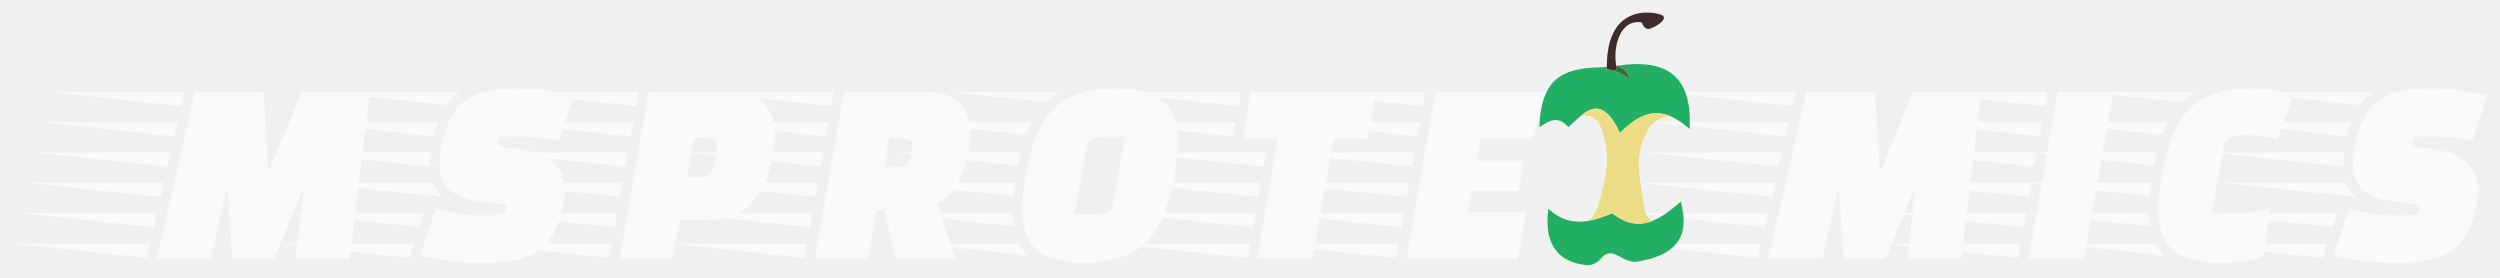
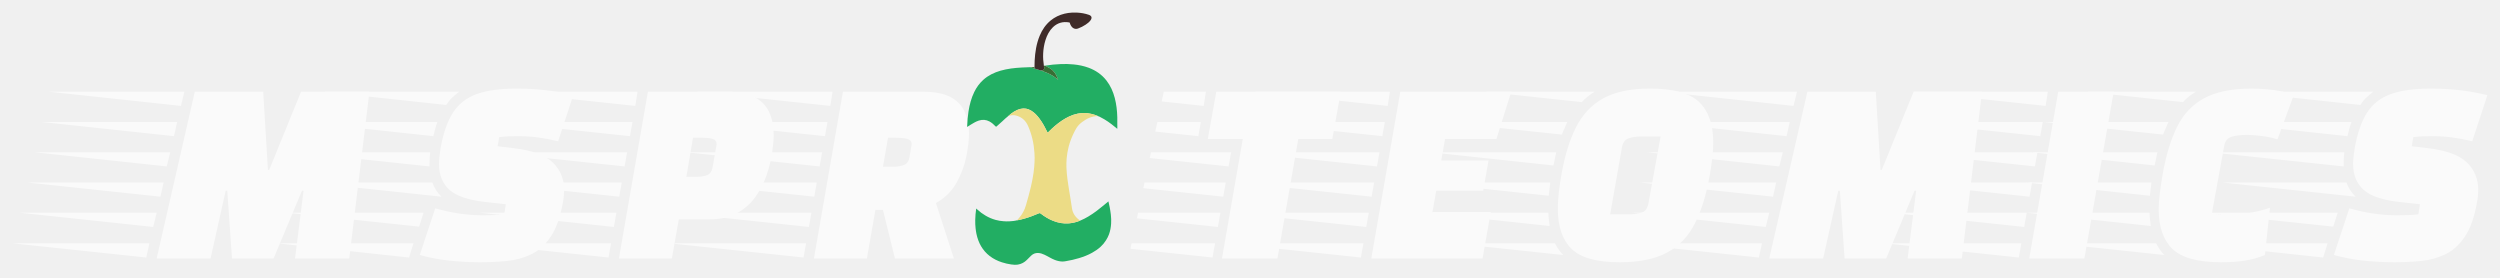
- <svg xmlns="http://www.w3.org/2000/svg" viewBox="-293.0 -820.0 7921.2 880.0">
-   <g fill="#fafafa">
+ <svg xmlns="http://www.w3.org/2000/svg" viewBox="-293.0 -820.0 7931.2 880.0">
+   <defs>
+     <mask id="slot">
+       <rect x="-293.0" y="-820.0" width="7931.2" height="880.0" fill="#fff" />
+       <polygon points="2979.3,-820.0 3461.0,-820.0 3273.9,60.0 2792.2,60.0" fill="#000" />
+     </mask>
+   </defs>
+   <g fill="#fafafa" mask="url(#slot)">
    <path d="M204.0 0.0 325.0 -529.0H542.0L557.0 -281.0H561.0L662.0 -529.0H879.0L815.0 0.0H643.0L670.0 -215.0H665.0L575.0 0.0H443.0L428.0 -215.0H423.0L375.0 0.0ZM281.0 -484.0 -138.0 -529.0H292.0ZM259.0 -388.0 -161.0 -433.0H269.0ZM236.0 -292.0 -184.0 -337.0H247.0ZM216.0 -196.0 -207.0 -241.0H226.0ZM193.0 -100.0 -230.0 -145.0H204.0ZM171.0 -3.0 -253.0 -48.0H181.0Z" />
    <path d="M1229.7 12.0Q1182.7 12.0 1134.2 7.0Q1085.7 2.0 1038.7 -11.0L1087.7 -159.0Q1165.7 -137.0 1237.7 -137.0Q1255.7 -137.0 1272.2 -137.5Q1288.7 -138.0 1306.7 -140.0L1311.7 -172.0L1248.7 -179.0Q1165.7 -188.0 1132.7 -218.0Q1099.7 -248.0 1099.7 -300.0Q1099.7 -311.0 1101.2 -324.0Q1102.7 -337.0 1104.7 -350.0Q1117.7 -422.0 1144.2 -463.0Q1170.7 -504.0 1219.2 -521.5Q1267.7 -539.0 1346.7 -539.0Q1441.7 -539.0 1525.7 -518.0L1477.7 -372.0Q1442.7 -380.0 1413.7 -384.0Q1384.7 -388.0 1350.7 -388.0Q1331.7 -388.0 1319.7 -387.5Q1307.7 -387.0 1290.7 -385.0L1285.7 -356.0L1335.7 -350.0Q1423.7 -340.0 1460.2 -305.0Q1496.7 -270.0 1496.7 -217.0Q1496.7 -208.0 1495.7 -198.0Q1494.7 -188.0 1492.7 -178.0Q1480.7 -109.0 1454.7 -70.0Q1428.7 -31.0 1392.7 -13.5Q1356.7 4.0 1314.7 8.0Q1272.7 12.0 1229.7 12.0ZM1122.7 -487.0 732.7 -529.0H1163.7Q1151.7 -520.0 1141.2 -510.0Q1130.7 -500.0 1122.7 -487.0ZM1081.7 -388.0 663.7 -433.0H1094.7Q1090.7 -423.0 1087.7 -411.5Q1084.7 -400.0 1081.7 -388.0ZM1069.7 -292.0 645.7 -337.0H1071.7Q1070.7 -328.0 1070.2 -318.5Q1069.7 -309.0 1069.7 -300.0ZM1107.7 -196.0 684.7 -241.0H1078.7Q1087.7 -215.0 1107.7 -196.0ZM1036.7 -101.0 619.7 -145.0H1050.7ZM1004.7 -3.0 586.7 -48.0H1018.7Z" />
    <path d="M1670.5 0.0 1762.5 -529.0H2016.5Q2071.5 -529.0 2103.0 -511.0Q2134.5 -493.0 2148.0 -462.5Q2161.5 -432.0 2161.5 -392.0Q2161.5 -369.0 2156.5 -335.0Q2151.5 -301.0 2139.0 -264.5Q2126.5 -228.0 2104.0 -196.0Q2081.5 -164.0 2045.5 -144.0Q2009.5 -124.0 1957.5 -124.0H1860.5L1838.5 0.0ZM1722.5 -484.0 1298.5 -529.0H1729.5ZM1705.5 -388.0 1281.5 -433.0H1713.5ZM1884.5 -259.0H1915.5Q1935.5 -259.0 1949.5 -264.0Q1963.5 -269.0 1967.5 -288.0L1979.5 -356.0Q1979.5 -358.0 1980.0 -359.5Q1980.5 -361.0 1980.5 -362.0Q1980.5 -376.0 1967.5 -379.5Q1954.5 -383.0 1937.5 -383.0H1905.5ZM1688.5 -292.0 1264.5 -337.0H1696.5ZM1671.5 -196.0 1247.5 -241.0H1679.5ZM1654.5 -100.0 1230.5 -145.0H1662.5ZM1637.5 -3.0 1213.5 -48.0H1645.5Z" />
    <path d="M2289.2 0.0 2381.2 -529.0H2635.2Q2691.2 -529.0 2722.7 -512.0Q2754.2 -495.0 2767.7 -465.0Q2781.2 -435.0 2781.2 -397.0Q2781.2 -367.0 2772.7 -324.0Q2764.2 -281.0 2741.7 -240.5Q2719.2 -200.0 2676.2 -176.0L2733.2 0.0H2546.2L2508.2 -154.0H2484.2L2457.2 0.0ZM2341.2 -484.0 1917.2 -529.0H2348.2ZM2324.2 -388.0 1900.2 -433.0H2332.2ZM2508.2 -291.0H2540.2Q2560.2 -291.0 2574.7 -296.5Q2589.2 -302.0 2592.2 -321.0L2598.2 -356.0Q2598.2 -358.0 2598.7 -359.5Q2599.2 -361.0 2599.2 -362.0Q2599.2 -376.0 2584.7 -379.5Q2570.2 -383.0 2546.2 -383.0H2524.2ZM2307.2 -292.0 1883.2 -337.0H2315.2ZM2290.2 -196.0 1866.2 -241.0H2298.2ZM2273.2 -100.0 1849.2 -145.0H2281.2ZM2256.2 -3.0 1832.2 -48.0H2264.2Z" />
-     <path d="M3142.0 12.0Q3033.0 12.0 2989.5 -30.5Q2946.0 -73.0 2946.0 -158.0Q2946.0 -181.0 2949.0 -208.0Q2952.0 -235.0 2957.0 -264.0Q2973.0 -356.0 3004.0 -417.0Q3035.0 -478.0 3091.0 -508.5Q3147.0 -539.0 3239.0 -539.0Q3349.0 -539.0 3394.0 -496.5Q3439.0 -454.0 3439.0 -368.0Q3439.0 -346.0 3436.0 -319.5Q3433.0 -293.0 3428.0 -264.0Q3412.0 -173.0 3381.0 -111.5Q3350.0 -50.0 3293.0 -19.0Q3236.0 12.0 3142.0 12.0ZM3022.0 -496.0 2715.0 -529.0H3063.0Q3039.0 -515.0 3022.0 -496.0ZM2959.0 -393.0 2581.0 -433.0H2976.0Q2972.0 -423.0 2967.5 -413.5Q2963.0 -404.0 2959.0 -393.0ZM3112.0 -140.0H3171.0Q3197.0 -140.0 3213.5 -146.0Q3230.0 -152.0 3234.0 -178.0L3272.0 -387.0H3211.0Q3187.0 -387.0 3170.0 -381.0Q3153.0 -375.0 3149.0 -350.0ZM2932.0 -295.0 2541.0 -337.0H2941.0ZM2917.0 -199.0 2523.0 -241.0H2922.0Q2921.0 -230.0 2919.5 -219.5Q2918.0 -209.0 2917.0 -199.0ZM2920.0 -103.0 2527.0 -145.0H2916.0Q2916.0 -134.0 2917.5 -123.5Q2919.0 -113.0 2920.0 -103.0ZM2963.0 -11.0 2614.0 -48.0H2937.0Q2942.0 -38.0 2948.5 -28.5Q2955.0 -19.0 2963.0 -11.0Z" />
-     <path d="M3689.7 0.0 3755.7 -379.0H3644.7L3671.7 -529.0H4066.7L4039.7 -379.0H3931.7L3865.7 0.0ZM3631.7 -484.0 3207.7 -529.0H3638.7ZM3614.7 -388.0 3190.7 -433.0H3622.7ZM3710.7 -292.0 3286.7 -337.0H3718.7ZM3693.7 -196.0 3269.7 -241.0H3701.7ZM3676.7 -100.0 3252.7 -145.0H3684.7ZM3659.7 -3.0 3235.7 -48.0H3667.7Z" />
-     <path d="M4163.5 0.0 4255.5 -529.0H4607.5L4560.5 -379.0H4397.5L4385.5 -311.0H4535.5L4518.5 -215.0H4369.5L4357.5 -147.0H4542.5L4516.5 0.0ZM4215.5 -484.0 3791.5 -529.0H4222.5ZM4198.5 -388.0 3774.5 -433.0H4206.5ZM4181.5 -292.0 3757.5 -337.0H4189.5ZM4164.5 -196.0 3740.5 -241.0H4172.5ZM4147.5 -100.0 3723.5 -145.0H4155.5ZM4130.5 -3.0 3706.5 -48.0H4138.5Z" />
-     <path d="M5309.9 0.0 5430.9 -529.0H5647.9L5662.9 -281.0H5666.9L5767.9 -529.0H5984.9L5920.9 0.0H5748.9L5775.9 -215.0H5770.9L5680.9 0.0H5548.9L5533.9 -215.0H5528.9L5480.9 0.0ZM5386.9 -484.0 4967.9 -529.0H5397.9ZM5364.9 -388.0 4944.9 -433.0H5374.9ZM5341.9 -292.0 4921.9 -337.0H5352.9ZM5321.9 -196.0 4898.9 -241.0H5331.9ZM5298.9 -100.0 4875.9 -145.0H5309.9ZM5276.9 -3.0 4852.9 -48.0H5286.9Z" />
-     <path d="M6134.7 0.0 6226.7 -529.0H6402.7L6309.7 0.0ZM6186.7 -484.0 5762.7 -529.0H6193.7ZM6169.7 -388.0 5745.7 -433.0H6177.7ZM6152.7 -292.0 5728.7 -337.0H6160.7ZM6135.7 -196.0 5711.7 -241.0H6143.7ZM6118.7 -100.0 5694.7 -145.0H6126.7ZM6101.7 -3.0 5677.7 -48.0H6109.7Z" />
-     <path d="M6743.4 12.0Q6633.4 12.0 6589.4 -30.0Q6545.4 -72.0 6545.4 -156.0Q6545.4 -179.0 6548.9 -206.5Q6552.4 -234.0 6557.4 -264.0Q6573.4 -356.0 6603.4 -417.0Q6633.4 -478.0 6689.9 -508.5Q6746.4 -539.0 6840.4 -539.0Q6859.4 -539.0 6885.9 -537.0Q6912.4 -535.0 6936.4 -530.0Q6960.4 -525.0 6973.4 -517.0L6922.4 -378.0Q6895.4 -386.0 6868.9 -389.0Q6842.4 -392.0 6827.4 -392.0Q6792.4 -392.0 6774.9 -385.5Q6757.4 -379.0 6753.4 -358.0L6714.4 -144.0Q6730.4 -140.0 6743.4 -139.5Q6756.4 -139.0 6769.4 -139.0Q6801.4 -139.0 6835.9 -145.0Q6870.4 -151.0 6898.4 -161.0L6882.4 -11.0Q6851.4 2.0 6817.9 7.0Q6784.4 12.0 6743.4 12.0ZM6622.4 -496.0 6315.4 -529.0H6663.4Q6639.4 -515.0 6622.4 -496.0ZM6559.4 -393.0 6181.4 -433.0H6576.4Q6572.4 -423.0 6567.9 -413.5Q6563.4 -404.0 6559.4 -393.0ZM6532.4 -295.0 6141.4 -337.0H6541.4ZM6517.4 -199.0 6123.4 -241.0H6522.4Q6521.4 -230.0 6519.9 -219.5Q6518.4 -209.0 6517.4 -199.0ZM6520.4 -103.0 6127.4 -145.0H6516.4Q6516.4 -134.0 6517.9 -123.5Q6519.4 -113.0 6520.4 -103.0ZM6563.4 -11.0 6214.4 -48.0H6537.4Q6542.4 -38.0 6548.9 -28.5Q6555.4 -19.0 6563.4 -11.0Z" />
-     <path d="M7292.2 12.0Q7245.2 12.0 7196.7 7.0Q7148.2 2.0 7101.2 -11.0L7150.2 -159.0Q7228.2 -137.0 7300.2 -137.0Q7318.2 -137.0 7334.7 -137.5Q7351.2 -138.0 7369.2 -140.0L7374.2 -172.0L7311.2 -179.0Q7228.2 -188.0 7195.2 -218.0Q7162.2 -248.0 7162.2 -300.0Q7162.2 -311.0 7163.7 -324.0Q7165.2 -337.0 7167.2 -350.0Q7180.2 -422.0 7206.7 -463.0Q7233.2 -504.0 7281.7 -521.5Q7330.2 -539.0 7409.2 -539.0Q7504.2 -539.0 7588.2 -518.0L7540.2 -372.0Q7505.2 -380.0 7476.2 -384.0Q7447.2 -388.0 7413.2 -388.0Q7394.2 -388.0 7382.2 -387.5Q7370.2 -387.0 7353.2 -385.0L7348.2 -356.0L7398.2 -350.0Q7486.2 -340.0 7522.7 -305.0Q7559.2 -270.0 7559.2 -217.0Q7559.2 -208.0 7558.2 -198.0Q7557.2 -188.0 7555.2 -178.0Q7543.2 -109.0 7517.2 -70.0Q7491.2 -31.0 7455.2 -13.5Q7419.2 4.0 7377.2 8.0Q7335.2 12.0 7292.2 12.0ZM7185.2 -487.0 6795.2 -529.0H7226.2Q7214.2 -520.0 7203.7 -510.0Q7193.2 -500.0 7185.2 -487.0ZM7144.2 -388.0 6726.2 -433.0H7157.2Q7153.2 -423.0 7150.2 -411.5Q7147.2 -400.0 7144.2 -388.0ZM7132.2 -292.0 6708.2 -337.0H7134.2Q7133.2 -328.0 7132.7 -318.5Q7132.2 -309.0 7132.2 -300.0ZM7170.2 -196.0 6747.2 -241.0H7141.2Q7150.2 -215.0 7170.2 -196.0ZM7099.2 -101.0 6682.2 -145.0H7113.2ZM7067.2 -3.0 6649.2 -48.0H7081.2Z" />
+     <path d="M3583.7 0.0 3649.7 -379.0H3538.7L3565.7 -529.0H3960.7L3933.7 -379.0H3825.7L3759.7 0.0ZM3525.7 -484.0 3101.7 -529.0H3532.7ZM3508.7 -388.0 3084.7 -433.0H3516.7ZM3604.7 -292.0 3180.7 -337.0H3612.7ZM3587.7 -196.0 3163.7 -241.0H3595.7ZM3570.7 -100.0 3146.7 -145.0H3578.7ZM3553.7 -3.0 3129.7 -48.0H3561.7Z" />
+     <path d="M4057.4 0.0 4149.4 -529.0H4501.4L4454.4 -379.0H4291.4L4279.4 -311.0H4429.4L4412.4 -215.0H4263.4L4251.4 -147.0H4436.4L4410.4 0.0ZM4109.4 -484.0 3685.4 -529.0H4116.4ZM4092.4 -388.0 3668.4 -433.0H4100.4ZM4075.4 -292.0 3651.4 -337.0H4083.4ZM4058.4 -196.0 3634.4 -241.0H4066.4ZM4041.4 -100.0 3617.4 -145.0H4049.4ZM4024.4 -3.0 3600.4 -48.0H4032.4Z" />
+     <path d="M4845.2 12.0Q4736.2 12.0 4692.7 -30.5Q4649.2 -73.0 4649.2 -158.0Q4649.2 -181.0 4652.2 -208.0Q4655.2 -235.0 4660.2 -264.0Q4676.2 -356.0 4707.2 -417.0Q4738.2 -478.0 4794.2 -508.5Q4850.2 -539.0 4942.2 -539.0Q5052.2 -539.0 5097.2 -496.5Q5142.2 -454.0 5142.2 -368.0Q5142.2 -346.0 5139.2 -319.5Q5136.2 -293.0 5131.2 -264.0Q5115.2 -173.0 5084.2 -111.5Q5053.2 -50.0 4996.2 -19.0Q4939.2 12.0 4845.2 12.0ZM4725.2 -496.0 4418.2 -529.0H4766.2Q4742.2 -515.0 4725.2 -496.0ZM4662.2 -393.0 4284.2 -433.0H4679.2Q4675.2 -423.0 4670.7 -413.5Q4666.2 -404.0 4662.2 -393.0ZM4815.2 -140.0H4874.2Q4900.2 -140.0 4916.7 -146.0Q4933.2 -152.0 4937.2 -178.0L4975.2 -387.0H4914.2Q4890.2 -387.0 4873.2 -381.0Q4856.2 -375.0 4852.2 -350.0ZM4635.2 -295.0 4244.2 -337.0H4644.2ZM4620.2 -199.0 4226.2 -241.0H4625.2Q4624.2 -230.0 4622.7 -219.5Q4621.2 -209.0 4620.2 -199.0ZM4623.2 -103.0 4230.2 -145.0H4619.2Q4619.2 -134.0 4620.7 -123.5Q4622.2 -113.0 4623.2 -103.0ZM4666.2 -11.0 4317.2 -48.0H4640.2Q4645.2 -38.0 4651.7 -28.5Q4658.2 -19.0 4666.2 -11.0Z" />
+     <path d="M5319.9 0.0 5440.9 -529.0H5657.9L5672.9 -281.0H5676.9L5777.9 -529.0H5994.9L5930.9 0.0H5758.9L5785.9 -215.0H5780.9L5690.9 0.0H5558.9L5543.9 -215.0H5538.9L5490.9 0.0ZM5396.9 -484.0 4977.9 -529.0H5407.9ZM5374.9 -388.0 4954.9 -433.0H5384.9ZM5351.9 -292.0 4931.9 -337.0H5362.9ZM5331.9 -196.0 4908.9 -241.0H5341.9ZM5308.9 -100.0 4885.9 -145.0H5319.9ZM5286.9 -3.0 4862.9 -48.0H5296.9Z" />
+     <path d="M6144.7 0.0 6236.7 -529.0H6412.7L6319.7 0.0ZM6196.7 -484.0 5772.7 -529.0H6203.7ZM6179.7 -388.0 5755.7 -433.0H6187.7ZM6162.7 -292.0 5738.7 -337.0H6170.7ZM6145.7 -196.0 5721.7 -241.0H6153.7ZM6128.7 -100.0 5704.7 -145.0H6136.7ZM6111.7 -3.0 5687.7 -48.0H6119.7Z" />
+     <path d="M6753.4 12.0Q6643.4 12.0 6599.4 -30.0Q6555.4 -72.0 6555.4 -156.0Q6555.4 -179.0 6558.9 -206.5Q6562.4 -234.0 6567.4 -264.0Q6583.4 -356.0 6613.4 -417.0Q6643.4 -478.0 6699.9 -508.5Q6756.4 -539.0 6850.4 -539.0Q6869.4 -539.0 6895.9 -537.0Q6922.4 -535.0 6946.4 -530.0Q6970.4 -525.0 6983.4 -517.0L6932.4 -378.0Q6905.4 -386.0 6878.9 -389.0Q6852.4 -392.0 6837.4 -392.0Q6802.4 -392.0 6784.9 -385.5Q6767.4 -379.0 6763.4 -358.0L6724.4 -144.0Q6740.4 -140.0 6753.4 -139.5Q6766.4 -139.0 6779.4 -139.0Q6811.4 -139.0 6845.9 -145.0Q6880.4 -151.0 6908.4 -161.0L6892.4 -11.0Q6861.4 2.0 6827.9 7.0Q6794.4 12.0 6753.4 12.0ZM6632.4 -496.0 6325.4 -529.0H6673.4Q6649.4 -515.0 6632.4 -496.0ZM6569.4 -393.0 6191.4 -433.0H6586.4Q6582.4 -423.0 6577.9 -413.5Q6573.4 -404.0 6569.4 -393.0ZM6542.4 -295.0 6151.4 -337.0H6551.4ZM6527.4 -199.0 6133.4 -241.0H6532.4Q6531.4 -230.0 6529.9 -219.5Q6528.4 -209.0 6527.4 -199.0ZM6530.4 -103.0 6137.4 -145.0H6526.4Q6526.4 -134.0 6527.9 -123.5Q6529.4 -113.0 6530.4 -103.0ZM6573.4 -11.0 6224.4 -48.0H6547.4Q6552.4 -38.0 6558.9 -28.5Q6565.4 -19.0 6573.4 -11.0Z" />
+     <path d="M7302.2 12.0Q7255.2 12.0 7206.7 7.0Q7158.2 2.0 7111.2 -11.0L7160.2 -159.0Q7238.2 -137.0 7310.2 -137.0Q7328.2 -137.0 7344.7 -137.5Q7361.2 -138.0 7379.2 -140.0L7384.2 -172.0L7321.2 -179.0Q7238.2 -188.0 7205.2 -218.0Q7172.2 -248.0 7172.2 -300.0Q7172.2 -311.0 7173.7 -324.0Q7175.2 -337.0 7177.2 -350.0Q7190.2 -422.0 7216.7 -463.0Q7243.2 -504.0 7291.7 -521.5Q7340.2 -539.0 7419.2 -539.0Q7514.2 -539.0 7598.2 -518.0L7550.2 -372.0Q7515.2 -380.0 7486.2 -384.0Q7457.2 -388.0 7423.2 -388.0Q7404.2 -388.0 7392.2 -387.5Q7380.2 -387.0 7363.2 -385.0L7358.2 -356.0L7408.2 -350.0Q7496.2 -340.0 7532.7 -305.0Q7569.2 -270.0 7569.2 -217.0Q7569.2 -208.0 7568.2 -198.0Q7567.2 -188.0 7565.2 -178.0Q7553.2 -109.0 7527.2 -70.0Q7501.2 -31.0 7465.2 -13.5Q7429.2 4.0 7387.2 8.0Q7345.2 12.0 7302.2 12.0ZM7195.2 -487.0 6805.2 -529.0H7236.2Q7224.2 -520.0 7213.7 -510.0Q7203.2 -500.0 7195.2 -487.0ZM7154.2 -388.0 6736.2 -433.0H7167.2Q7163.2 -423.0 7160.2 -411.5Q7157.2 -400.0 7154.2 -388.0ZM7142.2 -292.0 6718.2 -337.0H7144.2Q7143.2 -328.0 7142.7 -318.5Q7142.2 -309.0 7142.2 -300.0ZM7180.2 -196.0 6757.2 -241.0H7151.2Q7160.2 -215.0 7180.2 -196.0ZM7109.2 -101.0 6692.2 -145.0H7123.2ZM7077.2 -3.0 6659.2 -48.0H7091.2Z" />
  </g>
  <g>
-     <path fill="#22ae63" d="M5060.9 -424.6V-412.0C5060.6 -411.9 5060.4 -411.9 5060.1 -411.8C5058.0 -413.6 5055.8 -415.3 5053.7 -417.1C5039.5 -429.0 5024.5 -439.7 5007.9 -448.0C5005.0 -449.4 5002.2 -451.1 4999.0 -451.8C4998.8 -452.3 4998.3 -452.3 4997.8 -452.5C4991.6 -455.1 4985.1 -457.2 4978.5 -458.7C4964.2 -462.0 4949.8 -462.4 4935.4 -459.5C4916.8 -455.7 4900.2 -447.5 4884.7 -437.0C4869.2 -426.6 4855.3 -414.4 4842.3 -401.1C4839.9 -398.8 4839.9 -398.8 4838.4 -401.8C4831.5 -416.2 4823.8 -430.3 4814.3 -443.2C4807.0 -453.1 4798.8 -462.1 4788.3 -468.6C4777.6 -475.2 4766.2 -477.5 4753.8 -474.6C4738.7 -470.9 4726.6 -462.1 4715.1 -452.1C4708.1 -446.7 4701.9 -440.5 4695.4 -434.5C4689.6 -429.2 4683.7 -423.8 4677.7 -418.7C4676.6 -417.8 4676.0 -417.8 4675.0 -418.8C4669.1 -425.0 4662.8 -430.6 4655.3 -434.7C4644.4 -440.5 4633.2 -441.2 4621.5 -437.5C4611.8 -434.3 4603.1 -428.9 4594.5 -423.6C4591.1 -421.5 4587.9 -419.0 4584.2 -417.3V-418.2C4584.8 -418.8 4584.6 -419.5 4584.6 -420.2C4585.1 -435.8 4586.5 -451.3 4588.9 -466.8C4592.2 -488.0 4597.6 -508.7 4607.1 -528.1C4614.1 -542.7 4623.4 -555.6 4635.4 -566.5C4651.3 -580.8 4669.9 -589.8 4690.2 -595.7C4712.2 -602.0 4734.8 -604.6 4757.6 -605.8C4766.6 -606.3 4775.7 -606.6 4784.7 -606.9C4789.1 -605.1 4793.7 -604.0 4798.2 -602.6C4804.8 -600.5 4811.5 -598.5 4818.1 -596.5C4821.4 -595.3 4824.8 -594.0 4828.1 -592.8C4841.2 -588.1 4853.7 -582.2 4864.7 -573.7C4867.6 -571.5 4870.3 -569.1 4873.1 -566.7C4872.5 -568.8 4871.8 -570.7 4871.0 -572.7C4866.2 -585.5 4858.8 -596.3 4846.9 -603.5C4841.9 -606.5 4836.6 -608.9 4831.6 -611.7C4832.1 -611.8 4832.6 -611.8 4833.1 -611.9C4849.0 -614.5 4865.0 -616.1 4881.1 -616.7C4894.9 -617.3 4908.7 -617.1 4922.5 -615.6C4938.6 -614.0 4954.4 -610.8 4969.6 -605.2C4992.2 -596.8 5011.4 -583.8 5026.2 -564.8C5039.2 -548.2 5047.5 -529.3 5052.8 -509.1C5058.1 -489.0 5060.3 -468.5 5060.9 -447.8C5060.9 -440.0 5060.9 -432.3 5060.9 -424.6" />
-     <path fill="#22ae63" d="M4943.1 -120.1C4952.0 -123.7 4960.4 -128.0 4968.6 -132.9C4978.4 -138.7 4987.7 -145.1 4996.7 -152.0C5004.4 -157.7 5011.8 -163.7 5019.1 -169.9C5023.3 -173.5 5027.6 -176.9 5031.8 -180.5C5032.7 -181.2 5032.7 -180.9 5032.9 -180.0C5034.5 -174.3 5035.5 -168.4 5036.7 -162.6C5038.3 -154.6 5039.5 -146.6 5040.4 -138.5C5041.5 -129.2 5041.8 -119.9 5041.3 -110.5C5040.6 -98.9 5038.5 -87.4 5034.4 -76.4C5032.0 -69.8 5028.8 -63.5 5025.0 -57.6C5020.1 -49.9 5014.3 -43.0 5007.6 -36.9C4999.4 -29.5 4990.4 -23.3 4980.7 -18.0C4967.6 -10.7 4953.7 -5.4 4939.5 -1.1C4925.8 3.1 4911.9 6.1 4897.9 8.5C4894.1 9.1 4890.3 9.8 4886.4 9.7C4878.2 9.5 4870.4 7.6 4862.7 4.7C4851.1 0.2 4840.8 -6.8 4829.6 -12.0C4823.4 -14.9 4817.1 -17.0 4810.2 -17.4C4801.4 -18.0 4794.0 -15.0 4787.7 -9.1C4783.0 -4.6 4778.5 0.1 4773.9 4.7C4766.0 12.3 4756.9 17.5 4746.0 19.3C4738.8 20.5 4731.6 20.1 4724.4 19.0C4714.4 17.6 4704.5 15.3 4694.9 12.2C4680.8 7.7 4667.8 1.2 4656.0 -7.8C4644.9 -16.3 4635.9 -26.7 4628.8 -38.8C4621.6 -51.0 4617.1 -64.1 4614.1 -77.8C4612.7 -83.8 4611.9 -89.9 4611.3 -96.0C4610.4 -104.6 4609.9 -113.2 4610.1 -121.9C4610.4 -134.0 4611.3 -146.1 4613.2 -158.5C4614.7 -157.2 4616.0 -156.0 4617.2 -154.9C4625.1 -147.7 4633.5 -141.4 4642.7 -136.1C4653.0 -130.0 4663.9 -125.3 4675.5 -122.2C4683.3 -120.1 4691.3 -118.8 4699.4 -118.2C4706.1 -117.6 4712.7 -117.5 4719.4 -117.9C4727.2 -118.4 4735.1 -119.0 4742.8 -121.1C4743.7 -121.2 4744.7 -121.3 4745.7 -121.5C4752.7 -122.9 4759.7 -124.6 4766.6 -126.6C4774.5 -128.9 4782.3 -131.5 4790.1 -134.4C4797.6 -137.2 4805.1 -140.2 4812.4 -143.4C4814.6 -144.4 4815.9 -144.0 4817.6 -142.6C4829.9 -133.1 4843.1 -125.0 4857.6 -119.3C4873.6 -113.0 4890.1 -110.0 4907.3 -111.4C4919.7 -112.4 4931.6 -115.5 4943.1 -120.1" />
-     <path fill="#ecdc86" d="M4943.1 -120.1C4931.6 -115.5 4919.7 -112.4 4907.3 -111.4C4890.1 -110.0 4873.6 -113.0 4857.6 -119.3C4843.1 -125.0 4829.9 -133.1 4817.6 -142.6C4815.9 -144.0 4814.6 -144.4 4812.4 -143.4C4805.1 -140.2 4797.6 -137.2 4790.1 -134.4C4782.3 -131.5 4774.5 -128.9 4766.6 -126.6C4759.7 -124.6 4752.7 -122.9 4745.7 -121.5C4744.7 -121.3 4743.7 -121.2 4742.8 -121.1C4745.2 -123.9 4747.6 -126.7 4750.0 -129.5C4759.9 -140.9 4766.8 -153.9 4770.9 -168.3C4776.4 -188.1 4782.3 -207.8 4786.9 -227.9C4790.3 -242.6 4793.3 -257.4 4795.3 -272.4C4796.7 -283.2 4797.6 -294.0 4798.3 -304.8C4798.9 -314.8 4798.7 -324.7 4798.1 -334.6C4796.2 -364.6 4789.6 -393.6 4777.5 -421.1C4770.2 -437.5 4757.6 -448.8 4739.9 -453.4C4732.2 -455.4 4724.5 -454.8 4716.9 -452.5C4716.3 -452.3 4715.8 -451.9 4715.1 -452.1C4726.6 -462.1 4738.7 -470.9 4753.8 -474.6C4766.2 -477.5 4777.6 -475.2 4788.2 -468.6C4798.8 -462.1 4807.0 -453.1 4814.3 -443.2C4823.8 -430.3 4831.5 -416.2 4838.4 -401.8C4839.9 -398.8 4839.9 -398.8 4842.2 -401.1C4855.3 -414.4 4869.2 -426.6 4884.7 -437.0C4900.2 -447.5 4916.8 -455.7 4935.4 -459.4C4949.8 -462.4 4964.2 -462.0 4978.5 -458.7C4985.1 -457.2 4991.5 -455.1 4997.8 -452.5C4998.3 -452.3 4998.8 -452.3 4999.0 -451.7C4980.6 -451.4 4964.6 -444.4 4950.1 -433.5C4943.1 -428.3 4936.9 -422.3 4932.1 -415.0C4928.1 -408.9 4924.9 -402.4 4921.8 -395.8C4915.4 -382.4 4910.1 -368.6 4906.4 -354.2C4903.2 -341.9 4901.2 -329.5 4900.2 -316.8C4899.4 -307.0 4899.2 -297.2 4899.6 -287.4C4900.0 -275.4 4901.2 -263.4 4902.7 -251.5C4905.3 -231.4 4908.8 -211.6 4912.1 -191.7C4913.9 -180.6 4915.4 -169.5 4917.1 -158.5C4919.7 -142.4 4928.6 -130.4 4941.6 -121.2C4942.1 -120.8 4942.6 -120.5 4943.1 -120.1" />
-     <path fill="#3f2b29" d="M4917.2 -780.0 4932.9 -780.0C4945.7 -779.4 4958.1 -777.3 4970.2 -773.1C4979.6 -770.0 4981.6 -763.8 4976.0 -755.7C4972.0 -750.0 4966.4 -745.8 4960.7 -741.9C4953.2 -736.9 4945.1 -732.9 4936.7 -729.7C4927.8 -726.3 4919.4 -729.6 4914.0 -738.4C4912.3 -741.2 4911.0 -744.1 4910.1 -747.3C4909.8 -748.2 4909.5 -748.6 4908.5 -748.8C4888.8 -752.3 4871.4 -747.7 4856.8 -733.8C4844.9 -722.4 4837.9 -708.2 4833.0 -692.7C4828.5 -678.8 4826.3 -664.5 4825.6 -650.0C4825.0 -637.0 4825.9 -624.2 4827.9 -611.4C4828.3 -609.2 4828.8 -607.0 4829.1 -604.8C4829.3 -602.1 4828.5 -599.7 4826.2 -598.0C4823.7 -596.3 4820.9 -596.6 4818.1 -596.5C4811.5 -598.5 4804.9 -600.5 4798.3 -602.6C4798.2 -604.1 4798.2 -605.7 4798.1 -607.3C4798.2 -614.1 4798.3 -620.9 4798.6 -627.8C4800.1 -654.9 4804.2 -681.4 4814.7 -706.6C4822.5 -725.4 4833.5 -741.9 4849.3 -754.9C4862.3 -765.6 4877.1 -772.6 4893.4 -776.6C4901.3 -778.5 4909.2 -779.6 4917.2 -780.0" />
-     <path fill="#386e35" d="M4818.0 -596.5C4820.8 -596.5 4823.7 -596.2 4826.1 -598.0C4828.5 -599.7 4829.3 -602.1 4829.0 -604.8C4828.8 -607.0 4828.3 -609.2 4827.9 -611.4C4829.1 -611.5 4830.4 -611.6 4831.6 -611.7C4836.6 -608.9 4841.9 -606.5 4846.8 -603.5C4858.8 -596.3 4866.2 -585.5 4871.0 -572.7C4871.8 -570.7 4872.5 -568.8 4873.1 -566.7C4870.3 -569.1 4867.5 -571.5 4864.7 -573.7C4853.6 -582.2 4841.2 -588.1 4828.1 -592.8C4824.8 -594.0 4821.4 -595.3 4818.0 -596.5" />
-     <path fill="#386e35" d="M4798.1 -607.2C4798.2 -605.7 4798.2 -604.1 4798.3 -602.5C4793.8 -604.0 4789.1 -605.1 4784.7 -606.9C4789.2 -607.0 4793.7 -607.1 4798.1 -607.2" />
+     <path fill="#22ae63" d="M3251.7 -424.6V-412.0C3251.4 -411.9 3251.1 -411.9 3250.9 -411.8C3248.7 -413.6 3246.6 -415.3 3244.4 -417.1C3230.2 -429.0 3215.2 -439.7 3198.6 -448.0C3195.8 -449.4 3193.0 -451.1 3189.8 -451.8C3189.5 -452.3 3189.0 -452.3 3188.6 -452.5C3182.3 -455.1 3175.9 -457.2 3169.3 -458.7C3154.9 -462.0 3140.6 -462.4 3126.1 -459.5C3107.6 -455.7 3091.0 -447.5 3075.4 -437.0C3060.0 -426.6 3046.1 -414.4 3033.0 -401.1C3030.7 -398.8 3030.6 -398.8 3029.2 -401.8C3022.2 -416.2 3014.6 -430.3 3005.0 -443.2C2997.7 -453.1 2989.6 -462.1 2979.0 -468.6C2968.3 -475.2 2956.9 -477.5 2944.6 -474.6C2929.5 -470.9 2917.3 -462.1 2905.9 -452.1C2898.9 -446.7 2892.6 -440.5 2886.1 -434.5C2880.3 -429.2 2874.5 -423.8 2868.4 -418.7C2867.3 -417.8 2866.7 -417.8 2865.7 -418.8C2859.9 -425.0 2853.6 -430.6 2846.0 -434.7C2835.2 -440.5 2823.9 -441.2 2812.3 -437.5C2802.5 -434.3 2793.9 -428.9 2785.2 -423.6C2781.8 -421.5 2778.7 -419.0 2775.0 -417.3V-418.2C2775.5 -418.8 2775.3 -419.5 2775.3 -420.2C2775.9 -435.8 2777.2 -451.3 2779.6 -466.8C2783.0 -488.0 2788.3 -508.7 2797.8 -528.1C2804.9 -542.7 2814.2 -555.6 2826.2 -566.5C2842.0 -580.8 2860.7 -589.8 2881.0 -595.7C2903.0 -602.0 2925.6 -604.6 2948.4 -605.8C2957.4 -606.3 2966.4 -606.6 2975.4 -606.9C2979.8 -605.1 2984.5 -604.0 2989.0 -602.6C2995.6 -600.5 3002.2 -598.5 3008.8 -596.5C3012.2 -595.3 3015.5 -594.0 3018.9 -592.8C3031.9 -588.1 3044.4 -582.2 3055.4 -573.7C3058.3 -571.5 3061.1 -569.1 3063.9 -566.7C3063.3 -568.8 3062.5 -570.7 3061.8 -572.7C3057.0 -585.5 3049.6 -596.3 3037.6 -603.5C3032.7 -606.5 3027.4 -608.9 3022.4 -611.7C3022.9 -611.8 3023.3 -611.8 3023.8 -611.9C3039.7 -614.5 3055.7 -616.1 3071.8 -616.7C3085.6 -617.3 3099.5 -617.1 3113.3 -615.6C3129.4 -614.0 3145.1 -610.8 3160.4 -605.2C3182.9 -596.8 3202.1 -583.8 3217.0 -564.8C3230.0 -548.2 3238.3 -529.3 3243.6 -509.1C3248.8 -489.0 3251.1 -468.5 3251.6 -447.8C3251.6 -440.0 3251.6 -432.3 3251.6 -424.6" />
+     <path fill="#22ae63" d="M3133.9 -120.1C3142.7 -123.7 3151.1 -128.0 3159.3 -132.9C3169.1 -138.7 3178.4 -145.1 3187.5 -152.0C3195.1 -157.7 3202.6 -163.7 3209.9 -169.9C3214.1 -173.5 3218.4 -176.9 3222.6 -180.5C3223.5 -181.2 3223.5 -180.9 3223.7 -180.0C3225.2 -174.3 3226.3 -168.4 3227.5 -162.6C3229.0 -154.6 3230.3 -146.6 3231.2 -138.5C3232.2 -129.2 3232.6 -119.9 3232.0 -110.5C3231.3 -98.9 3229.2 -87.4 3225.2 -76.4C3222.7 -69.8 3219.5 -63.5 3215.7 -57.6C3210.9 -49.9 3205.1 -43.0 3198.4 -36.9C3190.2 -29.5 3181.2 -23.3 3171.5 -18.0C3158.4 -10.7 3144.5 -5.4 3130.2 -1.1C3116.6 3.1 3102.7 6.1 3088.7 8.5C3084.8 9.1 3081.0 9.8 3077.2 9.7C3069.0 9.5 3061.1 7.6 3053.5 4.7C3041.9 0.2 3031.6 -6.8 3020.3 -12.0C3014.2 -14.9 3007.8 -17.0 3001.0 -17.4C2992.2 -18.0 2984.7 -15.0 2978.4 -9.1C2973.7 -4.6 2969.3 0.1 2964.6 4.7C2956.8 12.3 2947.6 17.5 2936.8 19.3C2929.6 20.5 2922.3 20.1 2915.1 19.0C2905.1 17.6 2895.3 15.3 2885.7 12.2C2871.6 7.7 2858.5 1.2 2846.8 -7.8C2835.7 -16.3 2826.7 -26.7 2819.5 -38.8C2812.3 -51.0 2807.8 -64.1 2804.8 -77.8C2803.5 -83.8 2802.7 -89.9 2802.0 -96.0C2801.2 -104.6 2800.6 -113.2 2800.9 -121.9C2801.2 -134.0 2802.1 -146.1 2804.0 -158.5C2805.4 -157.2 2806.7 -156.0 2808.0 -154.9C2815.8 -147.7 2824.3 -141.4 2833.4 -136.1C2843.7 -130.0 2854.6 -125.3 2866.2 -122.2C2874.0 -120.1 2882.0 -118.8 2890.1 -118.2C2896.8 -117.6 2903.5 -117.5 2910.2 -117.9C2918.0 -118.4 2925.9 -119.0 2933.5 -121.1C2934.5 -121.2 2935.5 -121.3 2936.4 -121.5C2943.5 -122.9 2950.4 -124.6 2957.3 -126.6C2965.3 -128.9 2973.1 -131.5 2980.8 -134.4C2988.4 -137.2 2995.8 -140.2 3003.2 -143.4C3005.4 -144.4 3006.7 -144.0 3008.4 -142.6C3020.7 -133.1 3033.8 -125.0 3048.3 -119.3C3064.3 -113.0 3080.8 -110.0 3098.1 -111.4C3110.5 -112.4 3122.4 -115.5 3133.9 -120.1" />
+     <path fill="#ecdc86" d="M3133.9 -120.1C3122.4 -115.5 3110.5 -112.4 3098.1 -111.4C3080.8 -110.0 3064.3 -113.0 3048.3 -119.3C3033.8 -125.0 3020.7 -133.1 3008.4 -142.6C3006.7 -144.0 3005.4 -144.4 3003.2 -143.4C2995.8 -140.2 2988.4 -137.2 2980.8 -134.4C2973.1 -131.5 2965.3 -128.9 2957.3 -126.6C2950.4 -124.6 2943.5 -122.9 2936.4 -121.5C2935.5 -121.3 2934.5 -121.2 2933.5 -121.1C2935.9 -123.9 2938.4 -126.7 2940.8 -129.5C2950.6 -140.9 2957.5 -153.9 2961.6 -168.3C2967.2 -188.1 2973.0 -207.8 2977.6 -227.9C2981.0 -242.6 2984.0 -257.4 2986.0 -272.4C2987.5 -283.2 2988.4 -294.0 2989.0 -304.8C2989.6 -314.8 2989.4 -324.7 2988.8 -334.6C2987.0 -364.6 2980.4 -393.6 2968.2 -421.1C2960.9 -437.5 2948.4 -448.8 2930.6 -453.4C2922.9 -455.4 2915.2 -454.8 2907.7 -452.5C2907.1 -452.3 2906.5 -451.9 2905.9 -452.1C2917.3 -462.1 2929.5 -470.9 2944.6 -474.6C2956.9 -477.5 2968.3 -475.2 2979.0 -468.6C2989.6 -462.1 2997.7 -453.1 3005.0 -443.2C3014.6 -430.3 3022.2 -416.2 3029.1 -401.8C3030.6 -398.8 3030.6 -398.8 3033.0 -401.1C3046.1 -414.4 3060.0 -426.6 3075.4 -437.0C3091.0 -447.5 3107.6 -455.7 3126.1 -459.4C3140.5 -462.4 3154.9 -462.0 3169.3 -458.7C3175.9 -457.2 3182.3 -455.1 3188.6 -452.5C3189.0 -452.3 3189.5 -452.3 3189.7 -451.7C3171.3 -451.4 3155.4 -444.4 3140.9 -433.5C3133.9 -428.3 3127.6 -422.3 3122.8 -415.0C3118.8 -408.9 3115.6 -402.4 3112.5 -395.8C3106.1 -382.4 3100.9 -368.6 3097.2 -354.2C3094.0 -341.9 3092.0 -329.5 3090.9 -316.8C3090.1 -307.0 3089.9 -297.2 3090.3 -287.4C3090.8 -275.4 3091.9 -263.4 3093.5 -251.5C3096.0 -231.4 3099.6 -211.6 3102.8 -191.7C3104.6 -180.6 3106.1 -169.5 3107.9 -158.5C3110.5 -142.4 3119.3 -130.4 3132.3 -121.2C3132.9 -120.8 3133.4 -120.5 3133.9 -120.1" />
+     <path fill="#3f2b29" d="M3108.0 -780.0 3123.7 -780.0C3136.4 -779.4 3148.9 -777.3 3161.0 -773.1C3170.3 -770.0 3172.4 -763.8 3166.8 -755.7C3162.7 -750.0 3157.2 -745.8 3151.4 -741.9C3143.9 -736.9 3135.9 -732.9 3127.4 -729.7C3118.6 -726.3 3110.1 -729.6 3104.7 -738.4C3103.1 -741.2 3101.8 -744.1 3100.9 -747.3C3100.6 -748.2 3100.2 -748.6 3099.2 -748.8C3079.5 -752.3 3062.1 -747.7 3047.5 -733.8C3035.7 -722.4 3028.6 -708.2 3023.7 -692.7C3019.3 -678.8 3017.1 -664.5 3016.4 -650.0C3015.8 -637.0 3016.7 -624.2 3018.7 -611.4C3019.0 -609.2 3019.6 -607.0 3019.8 -604.8C3020.1 -602.1 3019.3 -599.7 3016.9 -598.0C3014.4 -596.3 3011.6 -596.6 3008.8 -596.5C3002.2 -598.5 2995.6 -600.5 2989.0 -602.6C2989.0 -604.1 2988.9 -605.7 2988.9 -607.3C2989.0 -614.1 2989.0 -620.9 2989.4 -627.8C2990.9 -654.9 2995.0 -681.4 3005.4 -706.6C3013.2 -725.4 3024.3 -741.9 3040.1 -754.9C3053.1 -765.6 3067.9 -772.6 3084.2 -776.6C3092.0 -778.5 3099.9 -779.6 3108.0 -780.0" />
+     <path fill="#386e35" d="M3008.8 -596.5C3011.6 -596.5 3014.4 -596.2 3016.9 -598.0C3019.2 -599.7 3020.0 -602.1 3019.8 -604.8C3019.5 -607.0 3019.0 -609.2 3018.6 -611.4C3019.9 -611.5 3021.1 -611.6 3022.3 -611.7C3027.4 -608.9 3032.6 -606.5 3037.6 -603.5C3049.6 -596.3 3057.0 -585.5 3061.8 -572.7C3062.5 -570.7 3063.3 -568.8 3063.8 -566.7C3061.0 -569.1 3058.3 -571.5 3055.4 -573.7C3044.4 -582.2 3031.9 -588.1 3018.9 -592.8C3015.5 -594.0 3012.2 -595.3 3008.8 -596.5" />
+     <path fill="#386e35" d="M2988.9 -607.2C2988.9 -605.7 2989.0 -604.1 2989.0 -602.5C2984.5 -604.0 2979.9 -605.1 2975.5 -606.9C2979.9 -607.0 2984.4 -607.1 2988.9 -607.2" />
  </g>
</svg>
